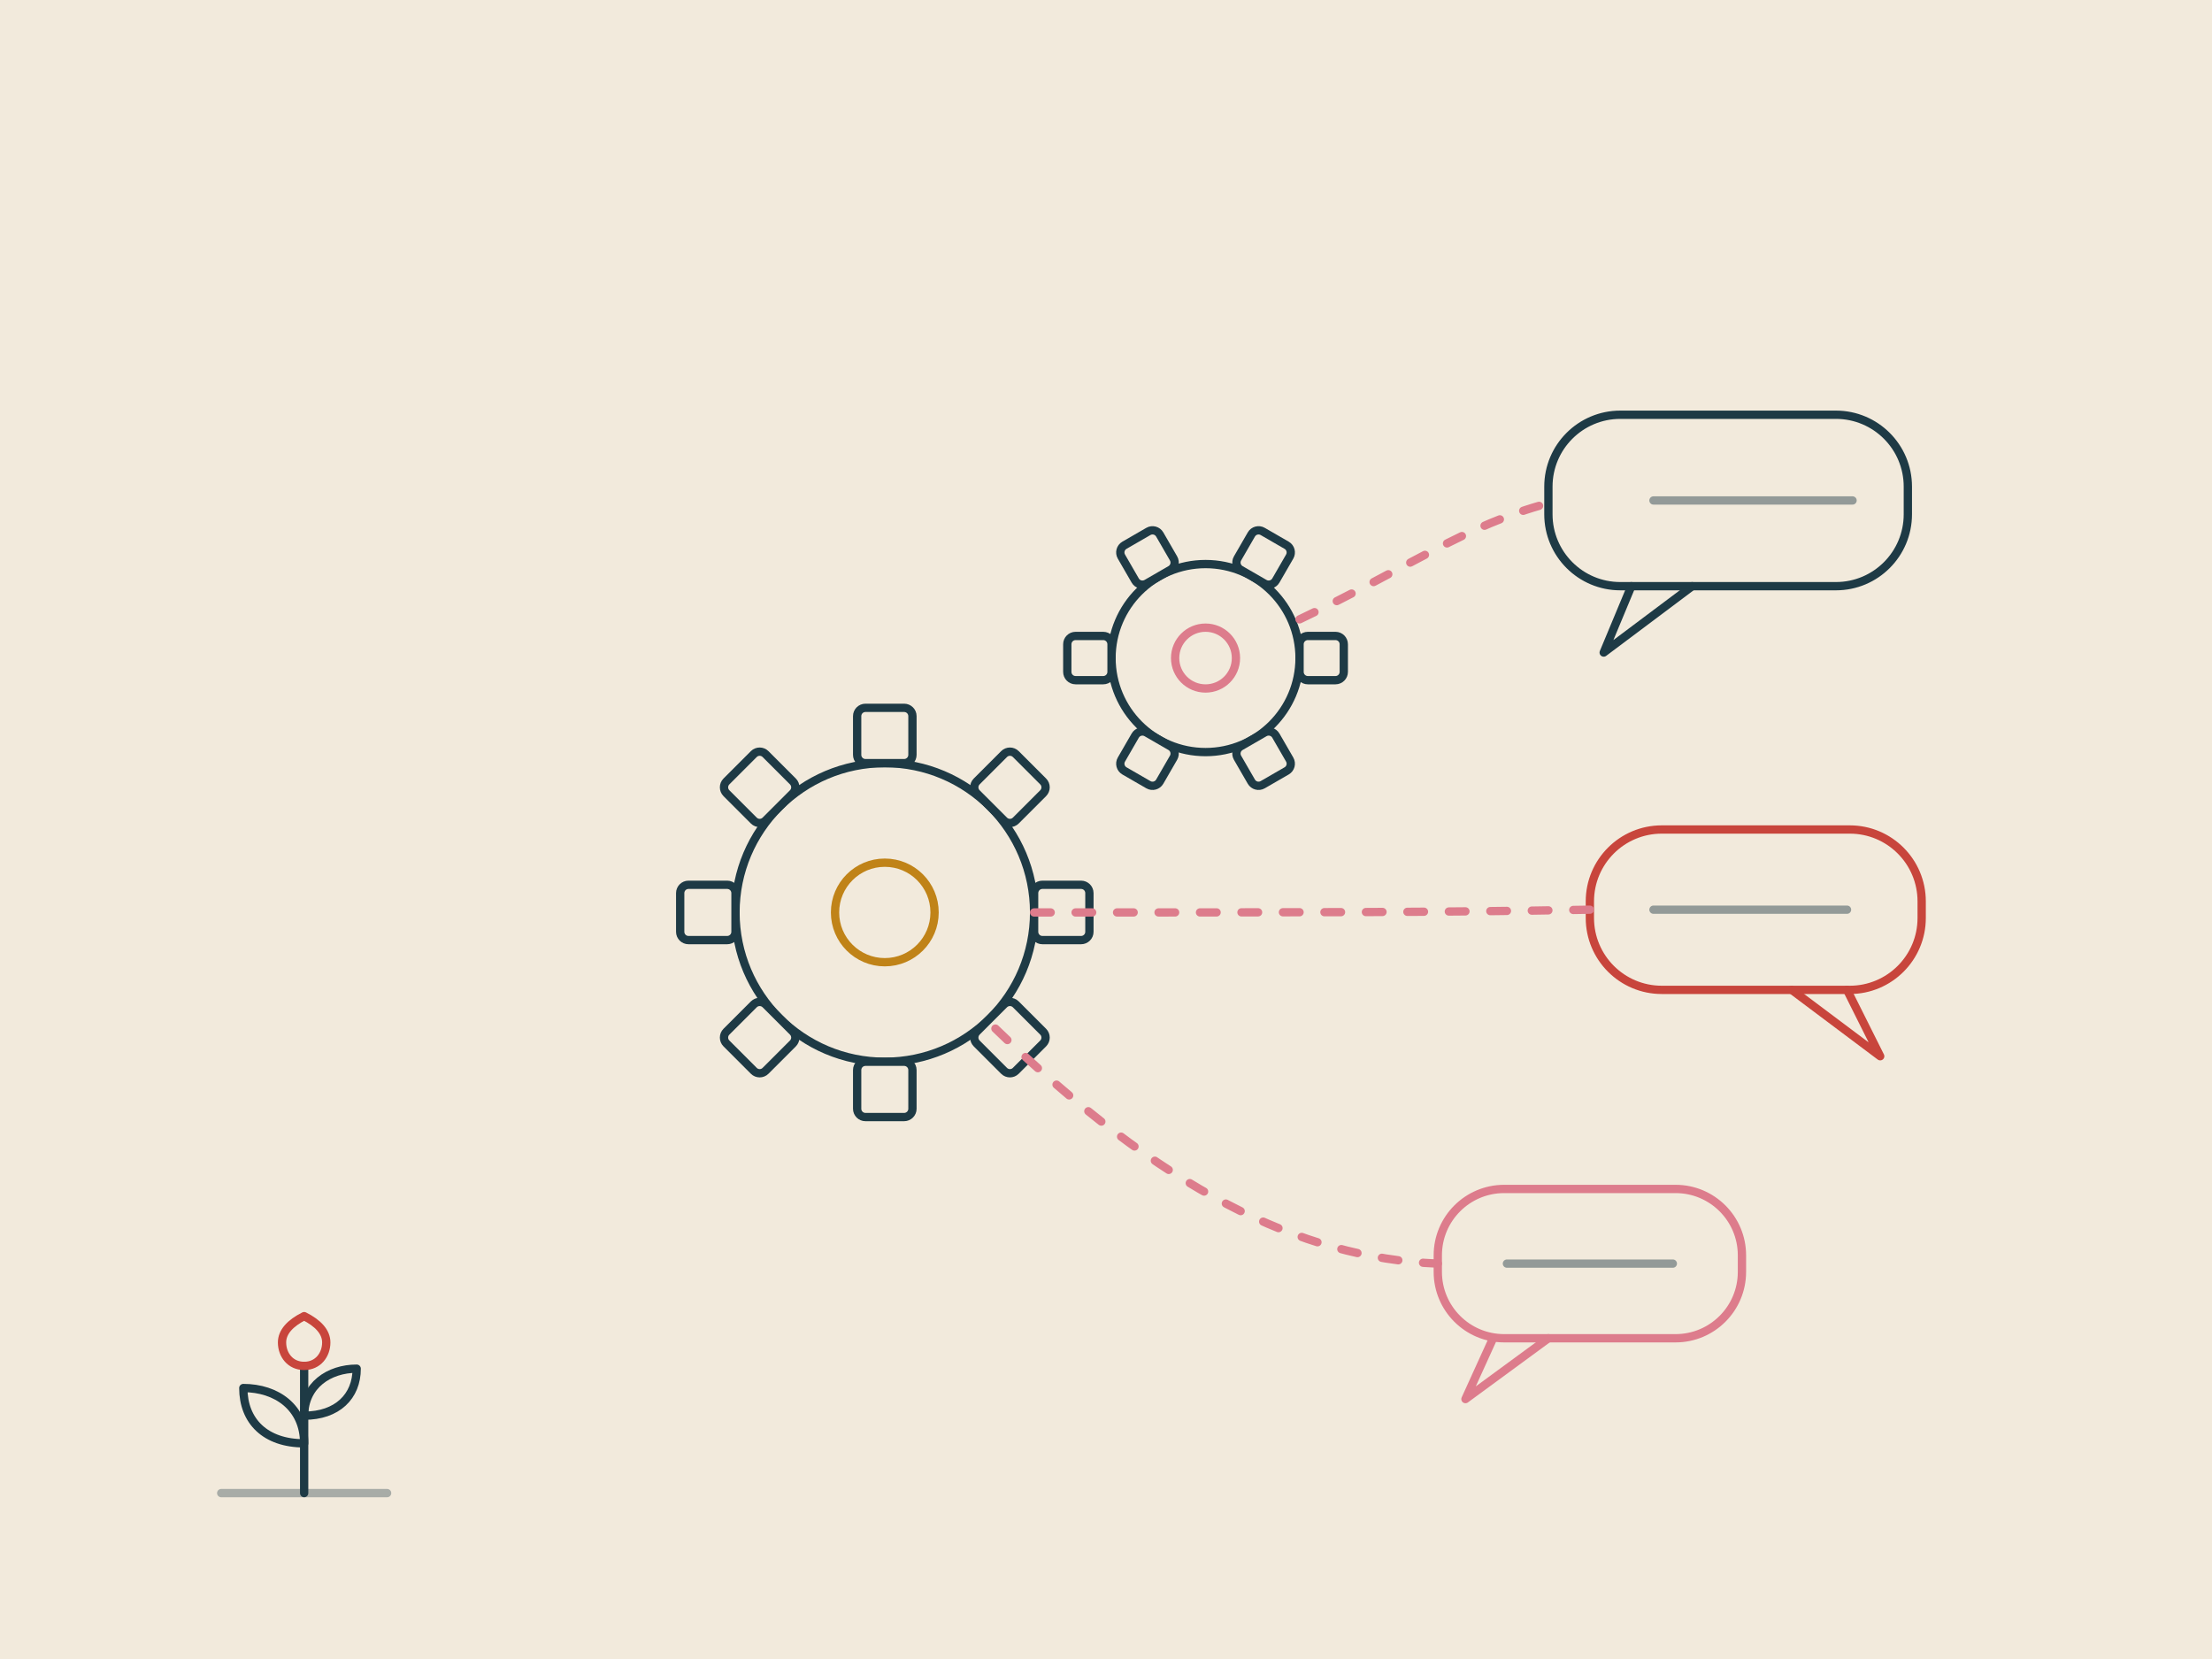
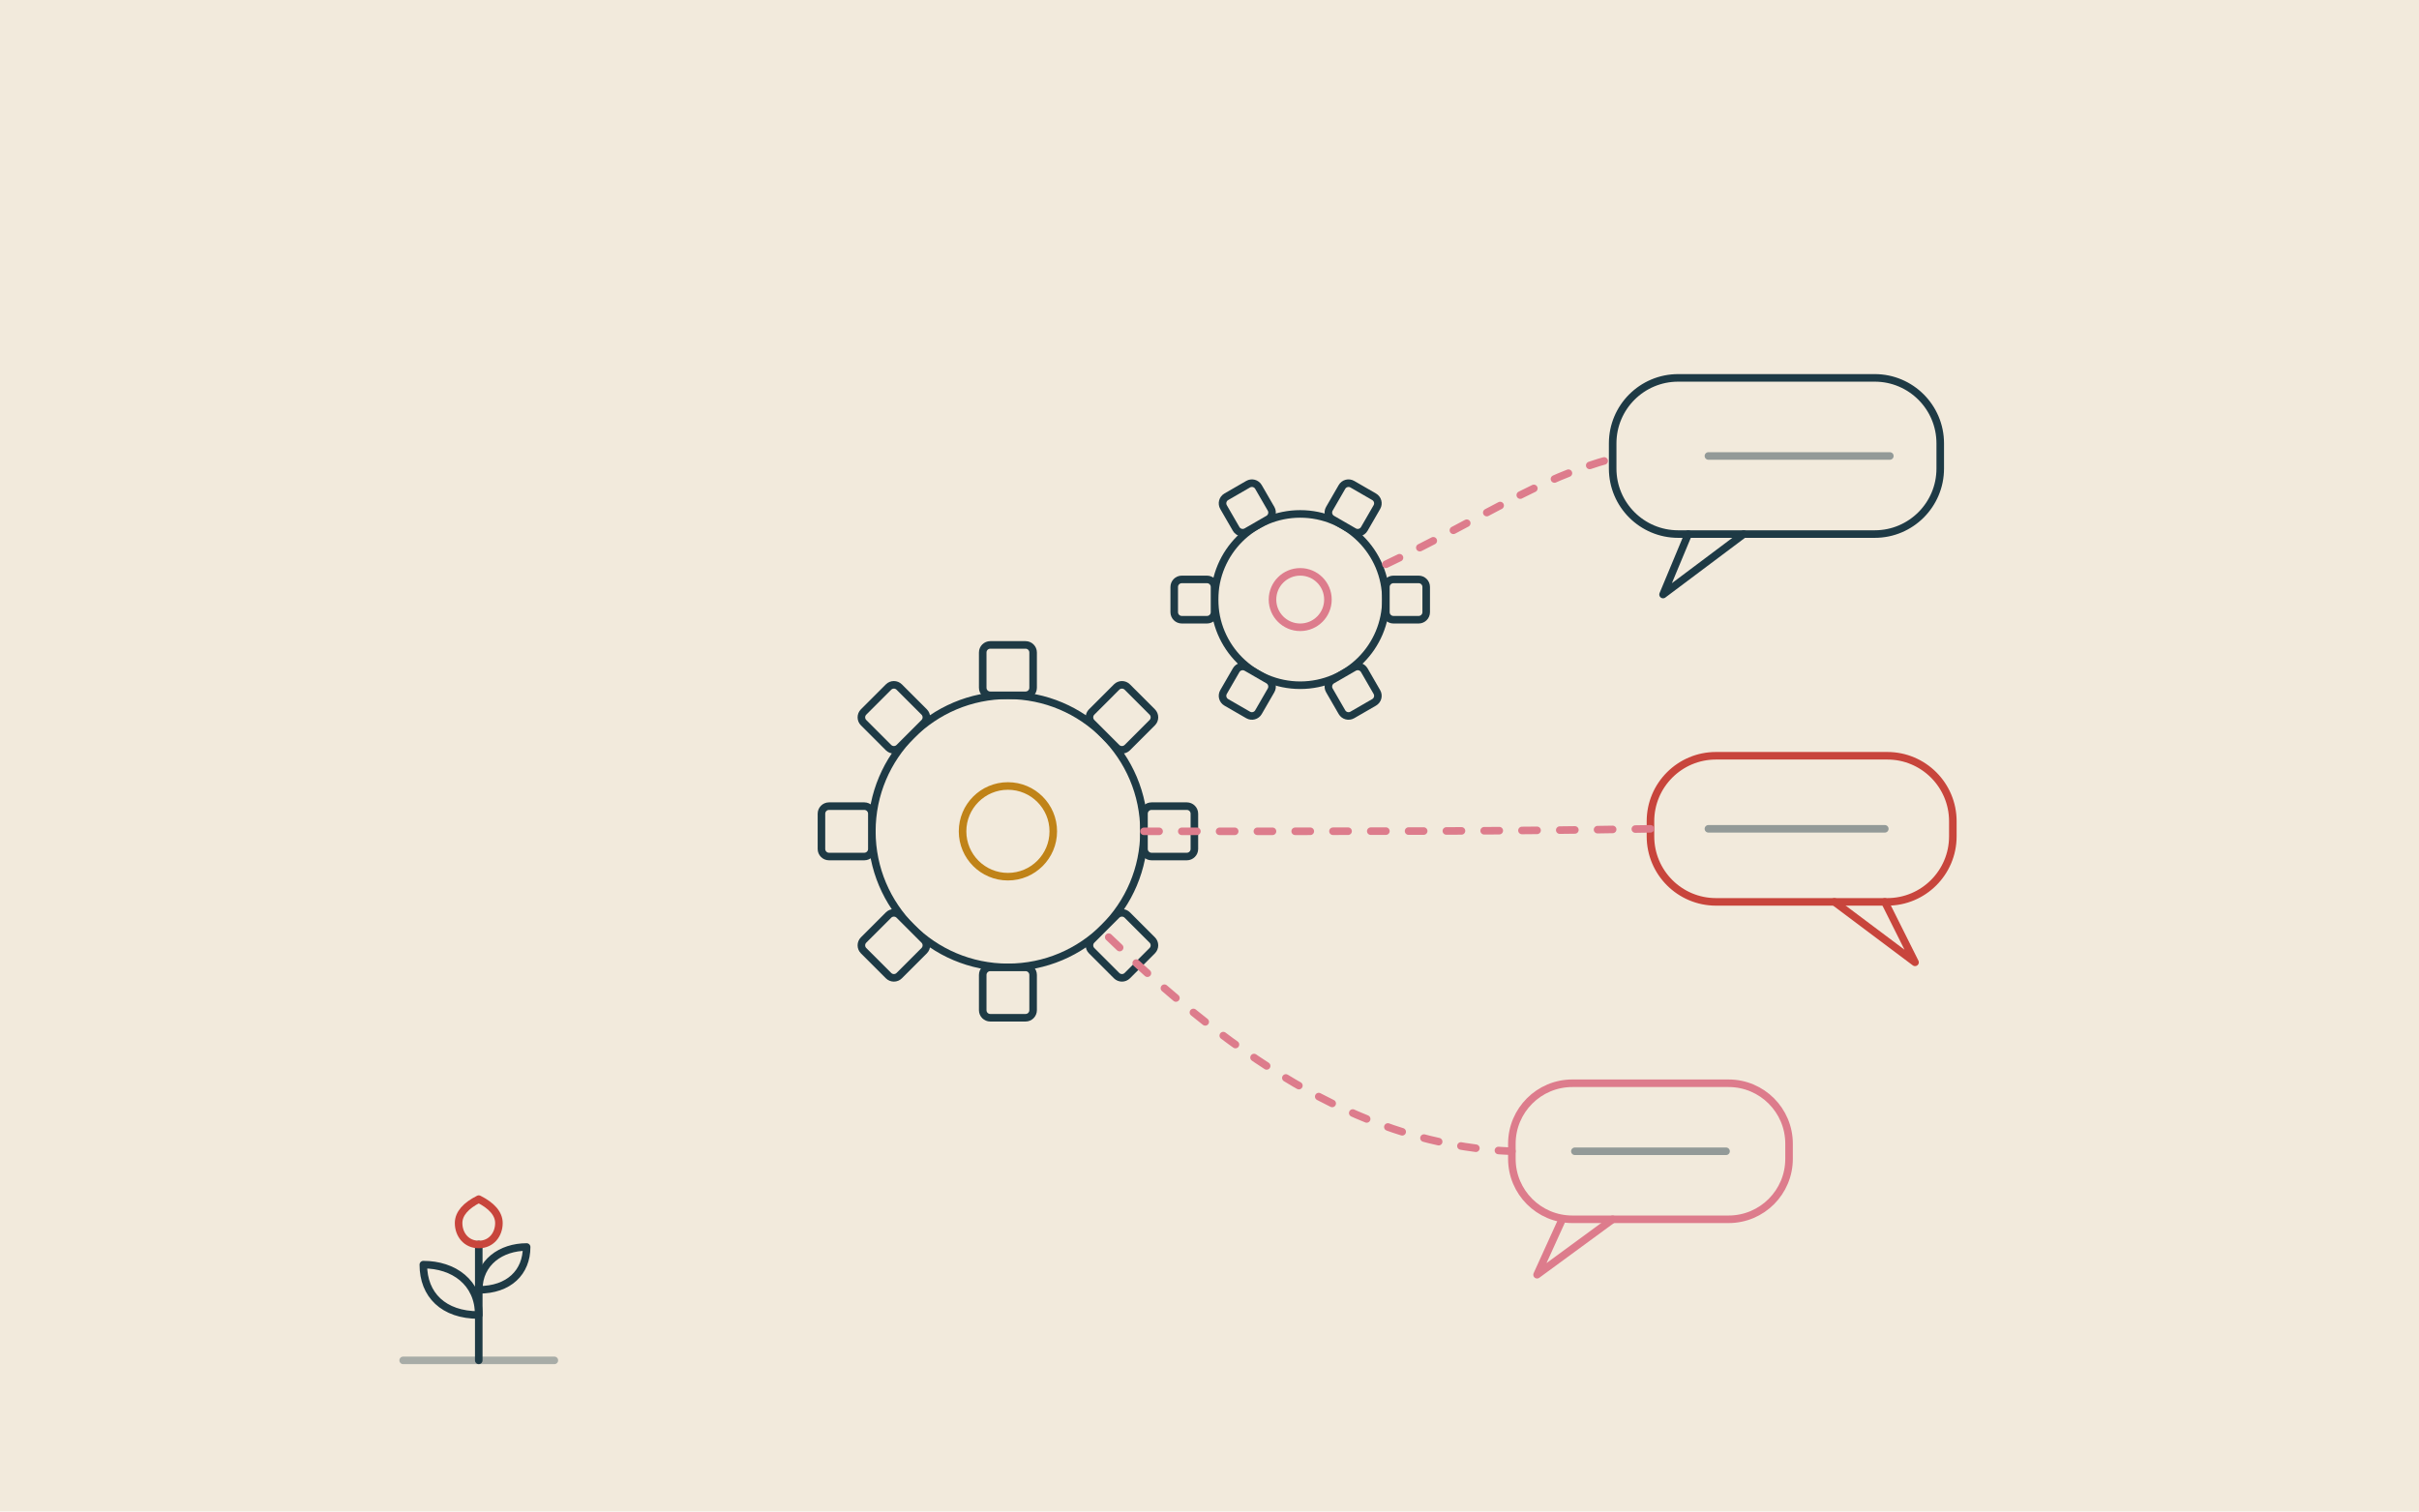
- <svg xmlns="http://www.w3.org/2000/svg" viewBox="0 0 800 600" fill="none" stroke-width="3" stroke-linecap="round" stroke-linejoin="round">
-   <rect width="800" height="600" fill="#F2EADC" stroke="none" />
+ <svg xmlns="http://www.w3.org/2000/svg" viewBox="-80 0 960 600" fill="none" stroke-width="3" stroke-linecap="round" stroke-linejoin="round">
+   <rect x="-80" width="960" height="600" fill="#F2EADC" stroke="none" />
  <g stroke="#1E3A45">
    <g transform="translate(320 330)">
      <circle r="54" />
      <rect x="-10" y="-74" width="20" height="20" rx="3" transform="rotate(0)" fill="#F2EADC" />
      <rect x="-10" y="-74" width="20" height="20" rx="3" transform="rotate(45)" fill="#F2EADC" />
      <rect x="-10" y="-74" width="20" height="20" rx="3" transform="rotate(90)" fill="#F2EADC" />
      <rect x="-10" y="-74" width="20" height="20" rx="3" transform="rotate(135)" fill="#F2EADC" />
      <rect x="-10" y="-74" width="20" height="20" rx="3" transform="rotate(180)" fill="#F2EADC" />
      <rect x="-10" y="-74" width="20" height="20" rx="3" transform="rotate(225)" fill="#F2EADC" />
      <rect x="-10" y="-74" width="20" height="20" rx="3" transform="rotate(270)" fill="#F2EADC" />
      <rect x="-10" y="-74" width="20" height="20" rx="3" transform="rotate(315)" fill="#F2EADC" />
    </g>
    <g transform="translate(436 238)">
      <circle r="34" />
      <rect x="-8" y="-50" width="16" height="16" rx="3" transform="rotate(30)" fill="#F2EADC" />
      <rect x="-8" y="-50" width="16" height="16" rx="3" transform="rotate(90)" fill="#F2EADC" />
      <rect x="-8" y="-50" width="16" height="16" rx="3" transform="rotate(150)" fill="#F2EADC" />
      <rect x="-8" y="-50" width="16" height="16" rx="3" transform="rotate(210)" fill="#F2EADC" />
      <rect x="-8" y="-50" width="16" height="16" rx="3" transform="rotate(270)" fill="#F2EADC" />
      <rect x="-8" y="-50" width="16" height="16" rx="3" transform="rotate(330)" fill="#F2EADC" />
    </g>
    <rect x="560" y="150" width="130" height="62" rx="26" />
    <path d="M590 212L580 236L612 212" />
  </g>
  <circle cx="320" cy="330" r="18" stroke="#C08318" />
  <circle cx="436" cy="238" r="11" stroke="#DD7C8C" />
  <g stroke="#C8453C">
    <rect x="575" y="300" width="120" height="58" rx="26" />
    <path d="M668 358L680 382L648 358" />
  </g>
  <g stroke="#DD7C8C">
    <rect x="520" y="430" width="110" height="54" rx="24" />
    <path d="M540 484L530 506L560 484" />
  </g>
  <g stroke="#DD7C8C" stroke-dasharray="6 9">
    <path d="M470 224C510 205 530 190 560 182" />
    <path d="M374 330C470 330 520 330 575 329" />
    <path d="M360 372C420 430 470 455 520 457" />
  </g>
  <path d="M598 181h72M598 329h70M545 457h60" stroke="#1E3A45" opacity=".45" />
  <g transform="translate(110 540)" stroke="#1E3A45">
    <path d="M-30 0h60" opacity=".35" />
    <path d="M0 0V-46" />
    <path d="M0-18c-14 0-22-8-22-20 12 0 22 7 22 20z" />
    <path d="M0-28c12 0 19-7 19-17-10 0-19 6-19 17z" />
    <path d="M0-46c-5 0-8-4-8-8.5 0-3.8 3-7 8-9.5 5 2.5 8 5.7 8 9.5 0 4.5-3 8.5-8 8.5z" stroke="#C8453C" />
  </g>
</svg>
